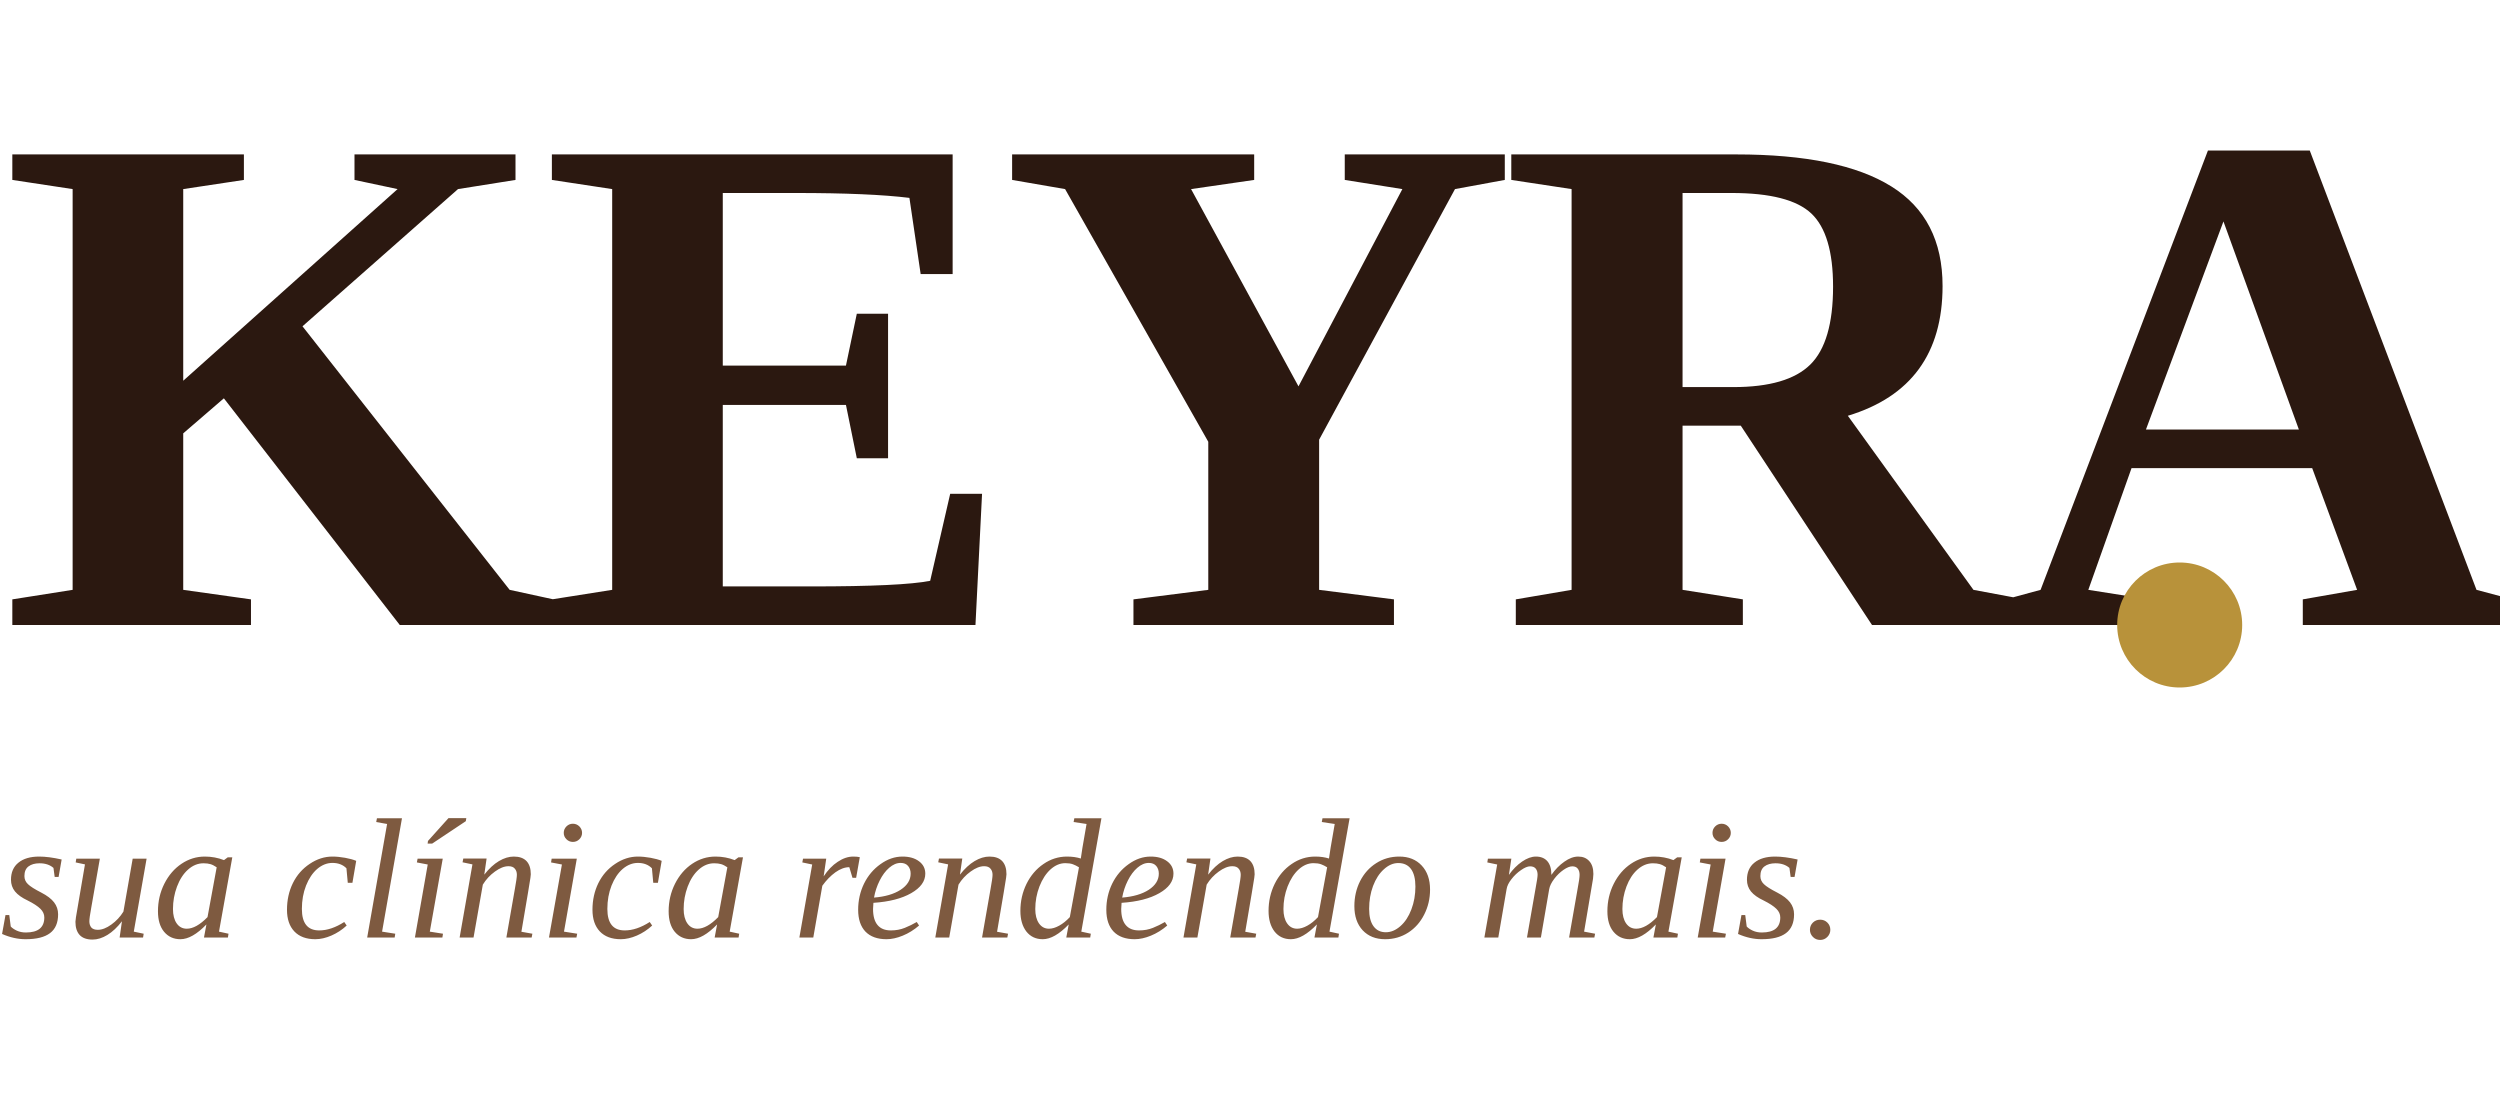
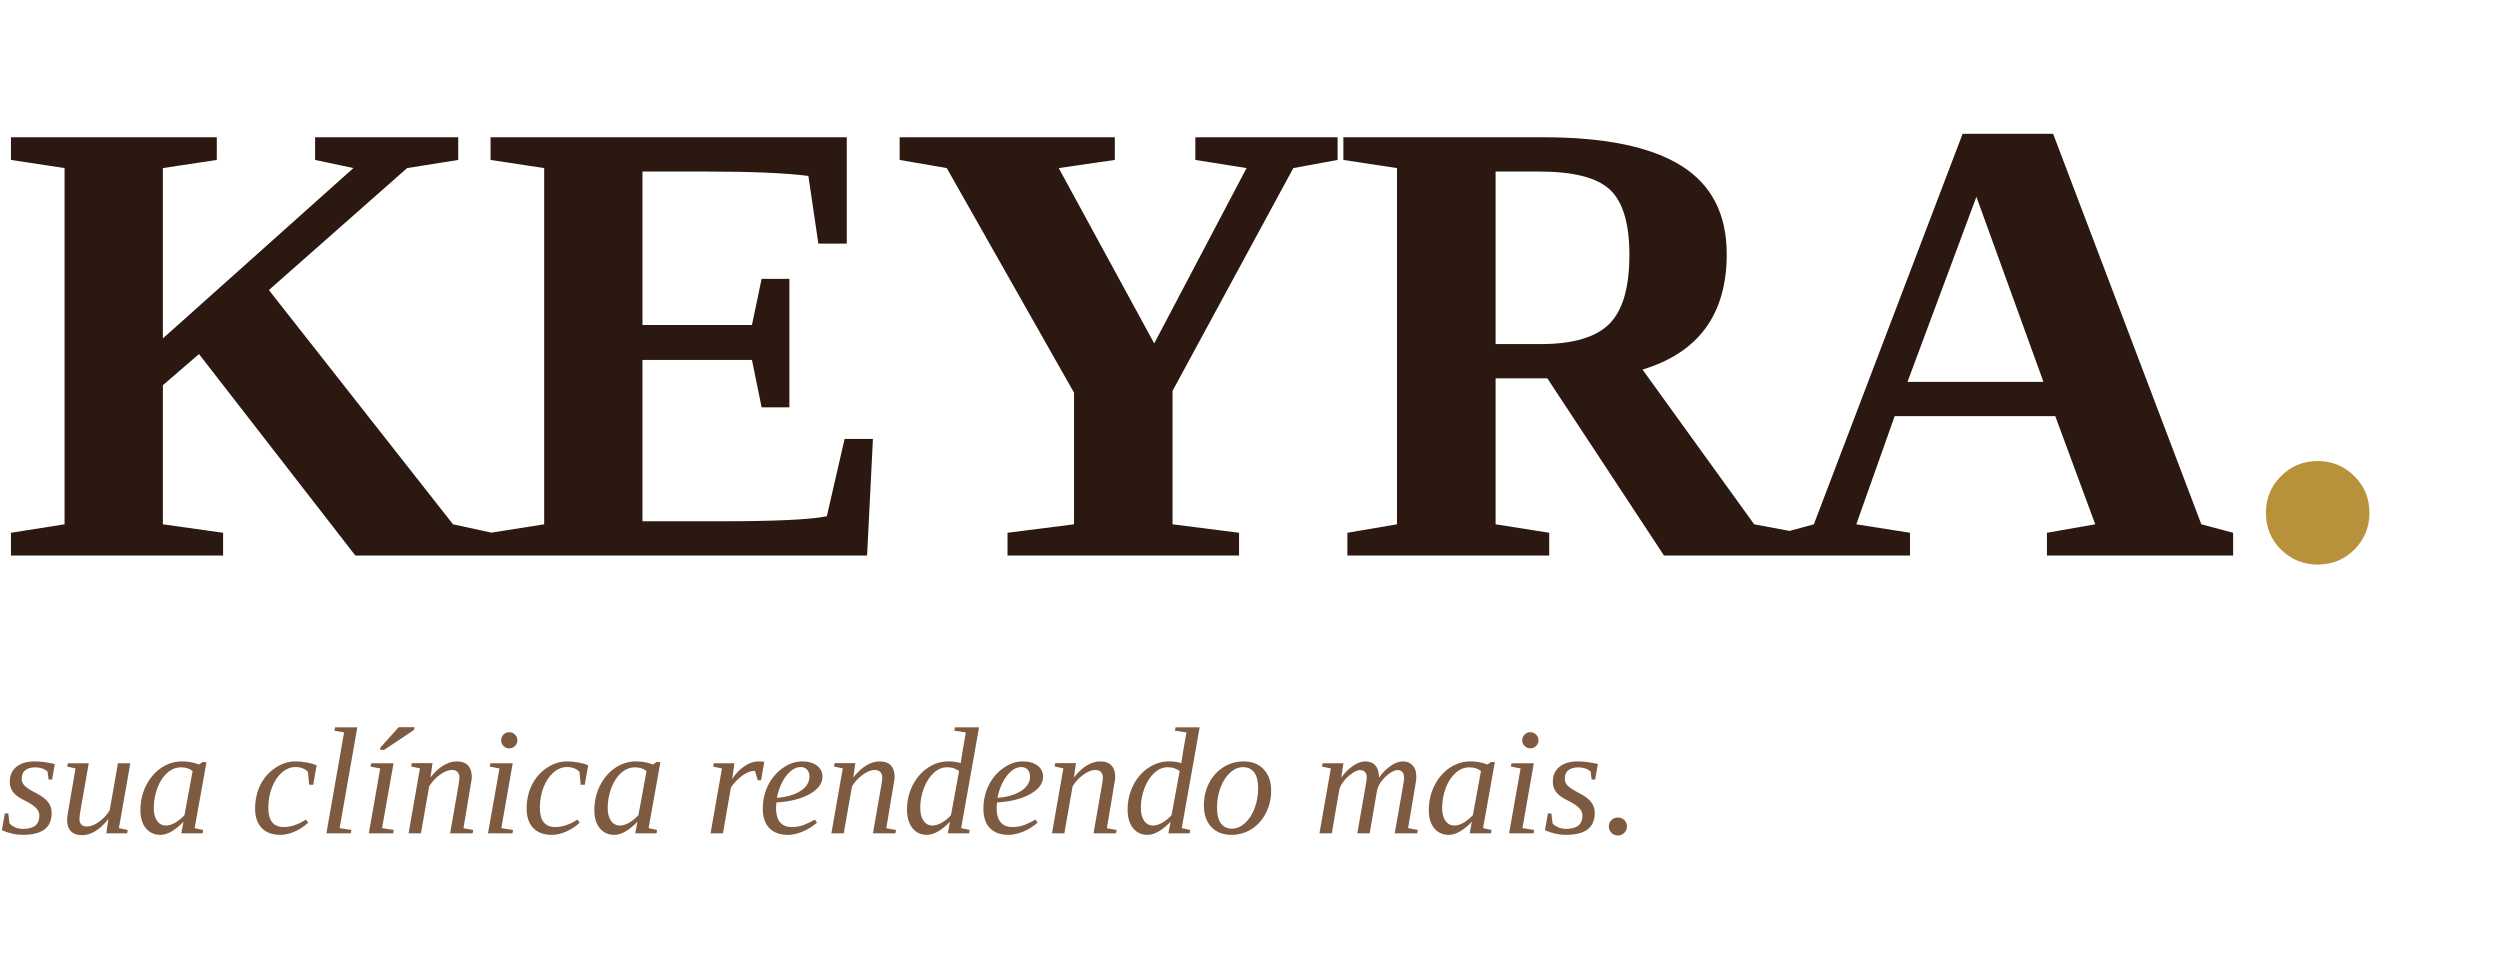
- <svg xmlns="http://www.w3.org/2000/svg" viewBox="0 0 320 140" role="img" aria-label="KEYRA — sua clínica rendendo mais.">
-   <text x="0" y="80" font-family="Fraunces, 'Times New Roman', Georgia, serif" font-size="92" font-weight="700" letter-spacing="-2.5" fill="#2B1810">KEYRA</text>
-   <circle cx="279" cy="80" r="8" fill="#B8923A" />
+ <svg xmlns="http://www.w3.org/2000/svg" viewBox="0 0 360 140" role="img" aria-label="KEYRA — sua clínica rendendo mais.">
+   <text x="0" y="80" font-family="Fraunces, 'Times New Roman', Georgia, serif" font-size="92" font-weight="700" letter-spacing="-2.5" fill="#2B1810">KEYRA<tspan fill="#B8923A">.</tspan>
+   </text>
  <text x="0" y="120" font-family="Fraunces, 'Times New Roman', Georgia, serif" font-size="22" font-weight="300" font-style="italic" fill="#7E5A40">sua clínica rendendo mais.</text>
</svg>
